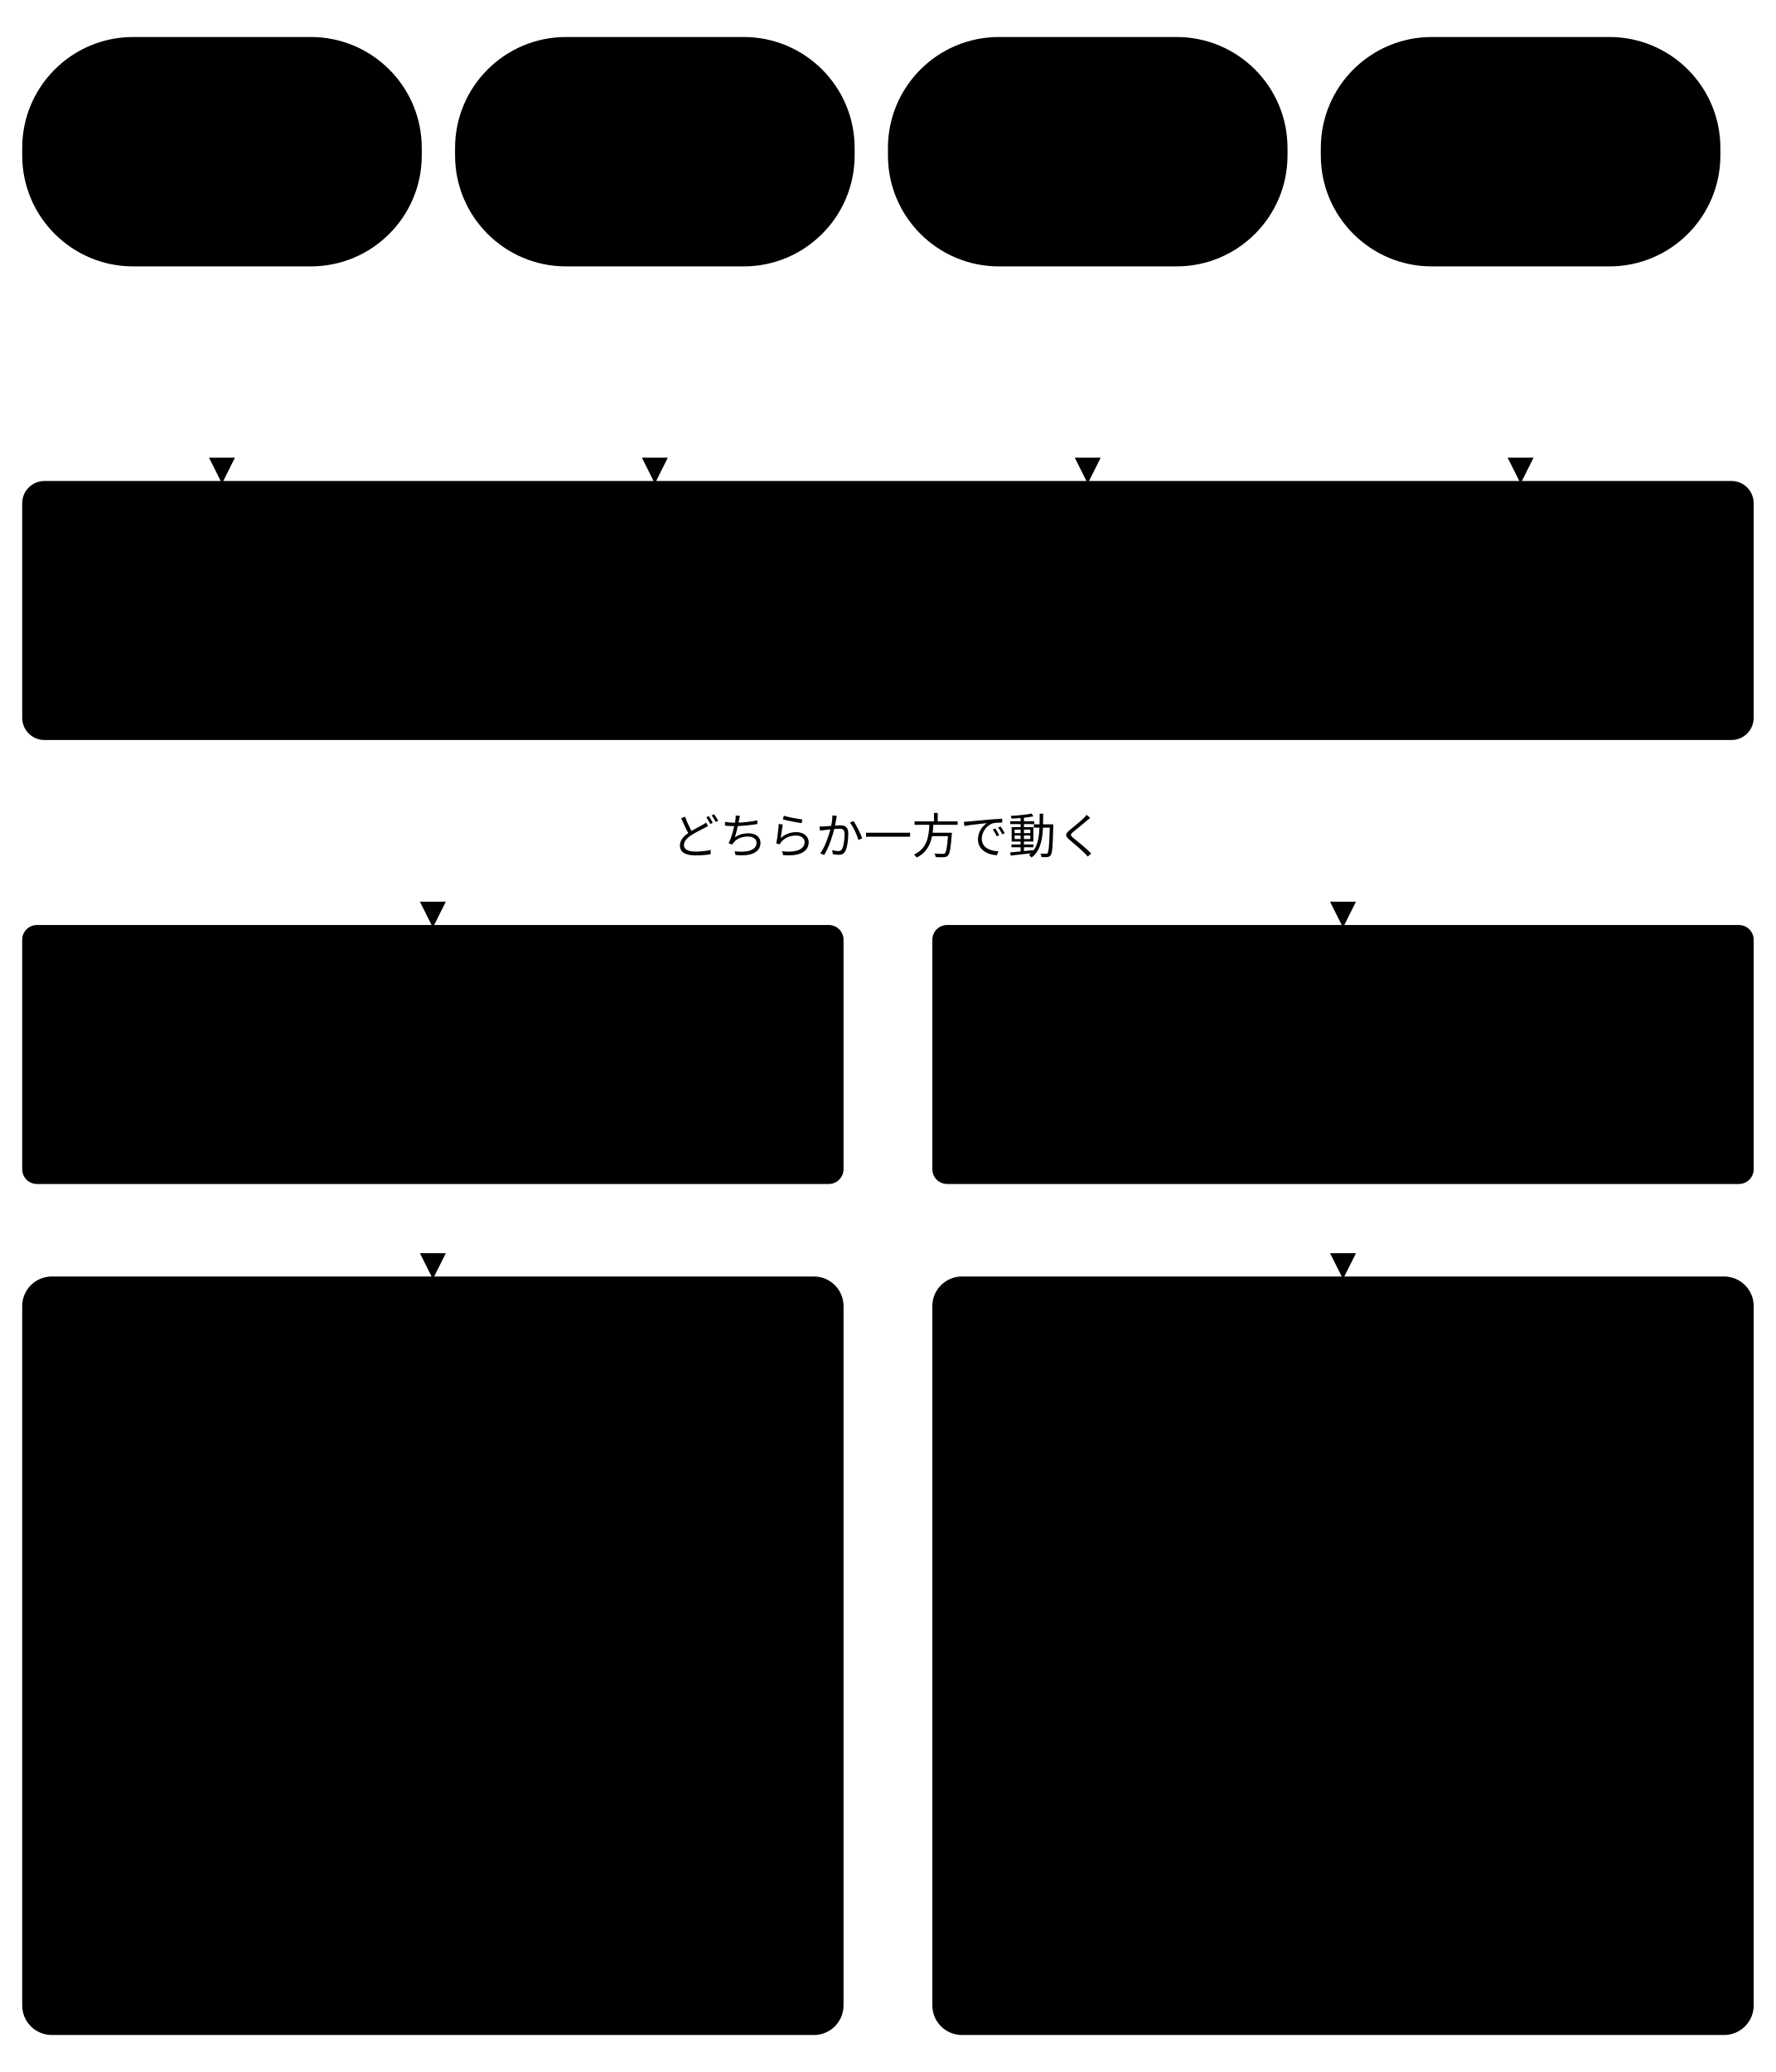
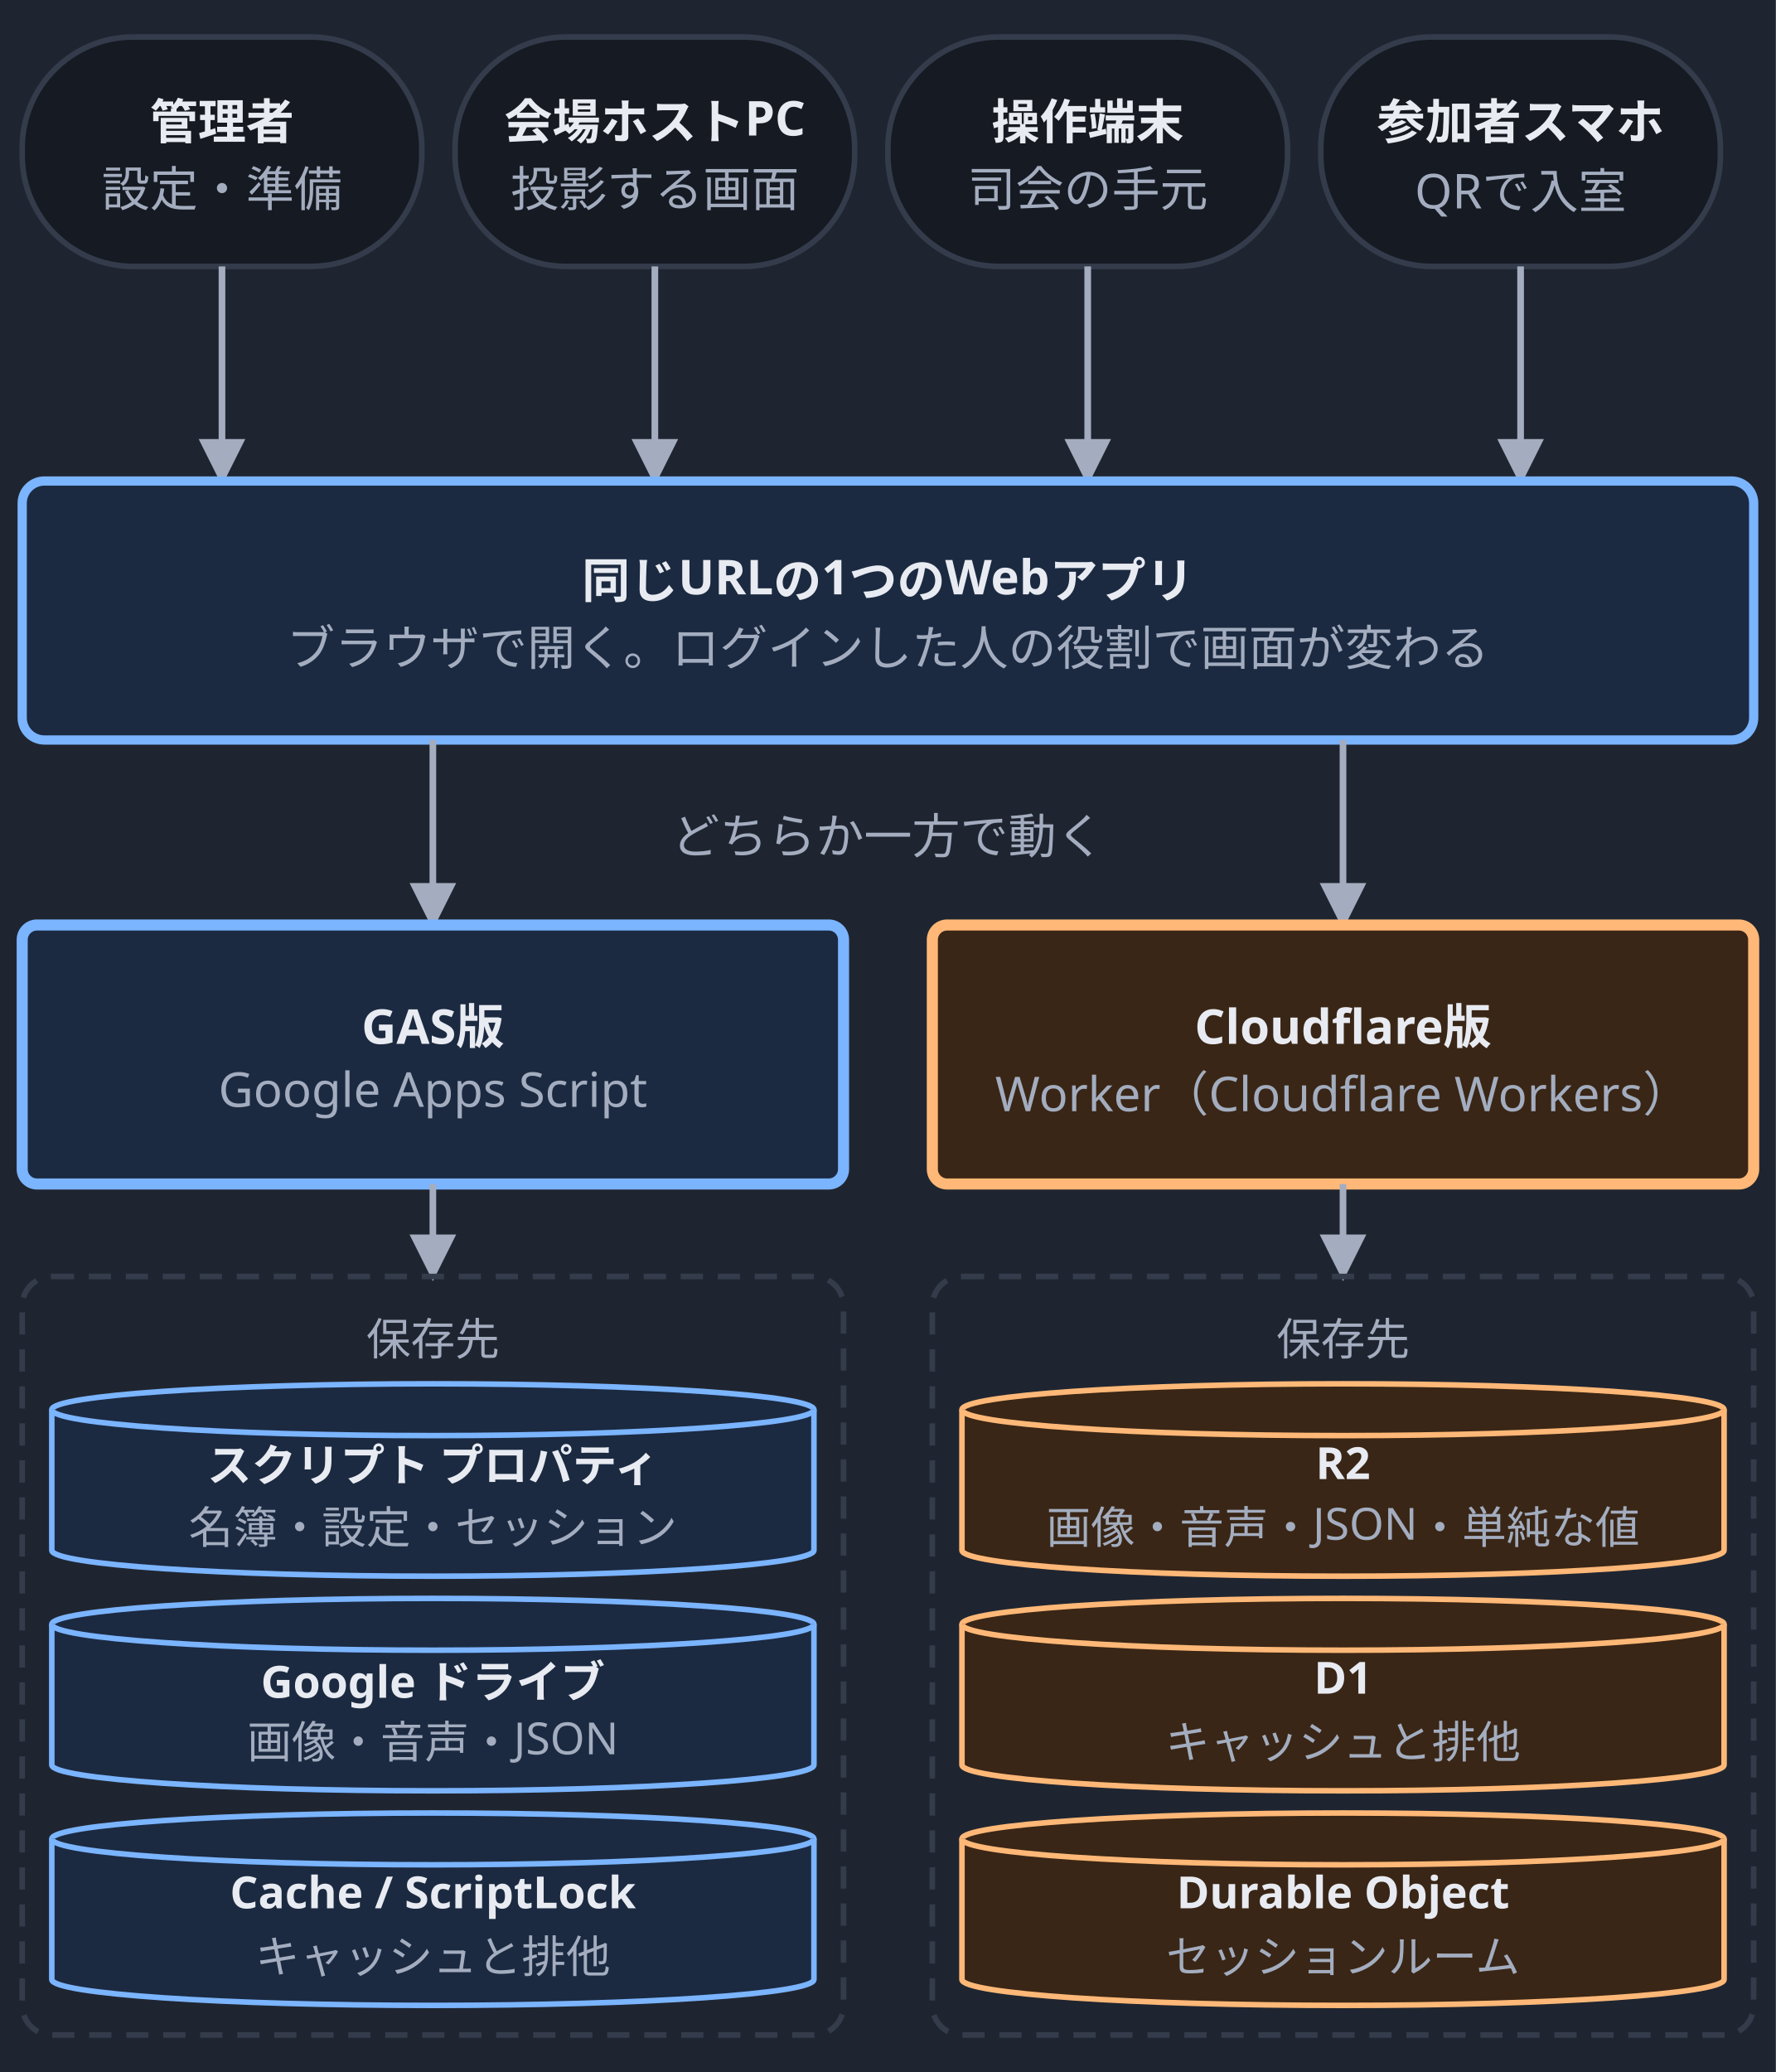
<svg xmlns="http://www.w3.org/2000/svg" viewBox="0 0 480 560" role="img" aria-label="全体像">
+   <style>
+ .bgr{fill:#1f2530}
+ .bx{fill:#161a22;stroke:#343c4c;stroke-width:1.5}
+ .bx.app{stroke:#7bb4ff;stroke-width:2.5;fill:#1b2a41}
+ .bx.gas{stroke:#7bb4ff;fill:#1b2a41}
+ .bx.cf{stroke:#ffb877;fill:#3a2616}
+ .bx.srv{stroke-width:3;stroke-dasharray:none}
+ .bx.ver{stroke:#e8ebf1;stroke-width:2.5}
+ .bx.lab{fill:#1f2530}
+ .nf{fill:none}
+ .fr{fill:none;stroke:#343c4c;stroke-width:1.5;stroke-dasharray:6 4}
+ .ln{fill:none;stroke:#a3adbf;stroke-width:1.8}.ln.ds{stroke-dasharray:5 4}
+ .ahp{fill:#a3adbf}
+ .tx{fill:#e8ebf1}.tx.b{font-weight:700}.tm{fill:#a3adbf}
+ .nm{fill:#7bb4ff}.nt{fill:#0b1220;font-weight:700}
+ text{font-family:"Hiragino Sans","Noto Sans JP","Yu Gothic",Meiryo,sans-serif}
+ </style>
+   <rect class="bgr" x="0" y="0" width="480" height="560" />
  <defs>
    <marker id="ah1" viewBox="0 0 10 10" refX="9" refY="5" markerWidth="7" markerHeight="7" orient="auto-start-reverse">
      <path d="M0,0 L10,5 L0,10 z" class="ahp" />
    </marker>
  </defs>
  <rect x="6" y="10" width="108" height="62" rx="30" class="bx pill" />
  <text x="60" y="31.9" text-anchor="middle" dominant-baseline="central" class="tx b" font-size="13">管理者</text>
  <text x="60" y="50.1" text-anchor="middle" dominant-baseline="central" class="tm" font-size="13">設定・準備</text>
  <path d="M60,72 L60,130" class="ln" marker-end="url(#ah1)" />
  <rect x="123" y="10" width="108" height="62" rx="30" class="bx pill" />
  <text x="177" y="31.9" text-anchor="middle" dominant-baseline="central" class="tx b" font-size="13">会場ホストPC</text>
  <text x="177" y="50.1" text-anchor="middle" dominant-baseline="central" class="tm" font-size="13">投影する画面</text>
  <path d="M177,72 L177,130" class="ln" marker-end="url(#ah1)" />
  <rect x="240" y="10" width="108" height="62" rx="30" class="bx pill" />
  <text x="294" y="31.9" text-anchor="middle" dominant-baseline="central" class="tx b" font-size="13">操作端末</text>
  <text x="294" y="50.1" text-anchor="middle" dominant-baseline="central" class="tm" font-size="13">司会の手元</text>
  <path d="M294,72 L294,130" class="ln" marker-end="url(#ah1)" />
  <rect x="357" y="10" width="108" height="62" rx="30" class="bx pill" />
  <text x="411" y="31.9" text-anchor="middle" dominant-baseline="central" class="tx b" font-size="13">参加者スマホ</text>
  <text x="411" y="50.1" text-anchor="middle" dominant-baseline="central" class="tm" font-size="13">QRで入室</text>
  <path d="M411,72 L411,130" class="ln" marker-end="url(#ah1)" />
  <rect x="6" y="130" width="468" height="70" rx="6" class="bx app" />
  <text x="240" y="155.9" text-anchor="middle" dominant-baseline="central" class="tx b" font-size="13">同じURLの1つのWebアプリ</text>
  <text x="240" y="174.1" text-anchor="middle" dominant-baseline="central" class="tm" font-size="13">ブラウザで開く。ログインした人の役割で画面が変わる</text>
  <path d="M117,200 L117,250" class="ln" marker-end="url(#ah1)" />
  <path d="M363,200 L363,250" class="ln" marker-end="url(#ah1)" />
  <text x="240" y="225" text-anchor="middle" dominant-baseline="central" class="tm" font-size="13">どちらか一方で動く</text>
  <rect x="6" y="250" width="222" height="70" rx="4" class="bx srv gas" />
  <text x="117" y="275.9" text-anchor="middle" dominant-baseline="central" class="tx b" font-size="13">GAS版</text>
  <text x="117" y="294.1" text-anchor="middle" dominant-baseline="central" class="tm" font-size="13">Google Apps Script</text>
  <rect x="252" y="250" width="222" height="70" rx="4" class="bx srv cf" />
  <text x="363" y="275.9" text-anchor="middle" dominant-baseline="central" class="tx b" font-size="13">Cloudflare版</text>
  <text x="363" y="294.1" text-anchor="middle" dominant-baseline="central" class="tm" font-size="13">Worker（Cloudflare Workers）</text>
  <path d="M117,320 L117,345" class="ln" marker-end="url(#ah1)" />
  <path d="M363,320 L363,345" class="ln" marker-end="url(#ah1)" />
  <rect x="6" y="345" width="222" height="205" rx="8" class="fr" />
  <rect x="252" y="345" width="222" height="205" rx="8" class="fr" />
  <text x="117" y="361" text-anchor="middle" dominant-baseline="central" class="tm" font-size="12">保存先</text>
  <text x="363" y="361" text-anchor="middle" dominant-baseline="central" class="tm" font-size="12">保存先</text>
  <path d="M14,381 a103,7 0 0 1 206,0 v38 a103,7 0 0 1 -206,0 z" class="bx gas" />
  <path d="M14,381 a103,7 0 0 0 206,0" class="bx gas nf" />
  <text x="117" y="395.1" text-anchor="middle" dominant-baseline="central" class="tx b" font-size="12">スクリプト プロパティ</text>
  <text x="117" y="411.9" text-anchor="middle" dominant-baseline="central" class="tm" font-size="12">名簿・設定・セッション</text>
  <path d="M14,439 a103,7 0 0 1 206,0 v38 a103,7 0 0 1 -206,0 z" class="bx gas" />
  <path d="M14,439 a103,7 0 0 0 206,0" class="bx gas nf" />
  <text x="117" y="453.1" text-anchor="middle" dominant-baseline="central" class="tx b" font-size="12">Google ドライブ</text>
  <text x="117" y="469.9" text-anchor="middle" dominant-baseline="central" class="tm" font-size="12">画像・音声・JSON</text>
  <path d="M14,497 a103,7 0 0 1 206,0 v38 a103,7 0 0 1 -206,0 z" class="bx gas" />
  <path d="M14,497 a103,7 0 0 0 206,0" class="bx gas nf" />
  <text x="117" y="511.1" text-anchor="middle" dominant-baseline="central" class="tx b" font-size="12">Cache / ScriptLock</text>
  <text x="117" y="527.9" text-anchor="middle" dominant-baseline="central" class="tm" font-size="12">キャッシュと排他</text>
  <path d="M260,381 a103,7 0 0 1 206,0 v38 a103,7 0 0 1 -206,0 z" class="bx cf" />
  <path d="M260,381 a103,7 0 0 0 206,0" class="bx cf nf" />
  <text x="363" y="395.1" text-anchor="middle" dominant-baseline="central" class="tx b" font-size="12">R2</text>
  <text x="363" y="411.9" text-anchor="middle" dominant-baseline="central" class="tm" font-size="12">画像・音声・JSON・単純な値</text>
  <path d="M260,439 a103,7 0 0 1 206,0 v38 a103,7 0 0 1 -206,0 z" class="bx cf" />
  <path d="M260,439 a103,7 0 0 0 206,0" class="bx cf nf" />
  <text x="363" y="453.1" text-anchor="middle" dominant-baseline="central" class="tx b" font-size="12">D1</text>
  <text x="363" y="469.9" text-anchor="middle" dominant-baseline="central" class="tm" font-size="12">キャッシュと排他</text>
  <path d="M260,497 a103,7 0 0 1 206,0 v38 a103,7 0 0 1 -206,0 z" class="bx cf" />
  <path d="M260,497 a103,7 0 0 0 206,0" class="bx cf nf" />
  <text x="363" y="511.1" text-anchor="middle" dominant-baseline="central" class="tx b" font-size="12">Durable Object</text>
  <text x="363" y="527.9" text-anchor="middle" dominant-baseline="central" class="tm" font-size="12">セッションルーム</text>
</svg>
